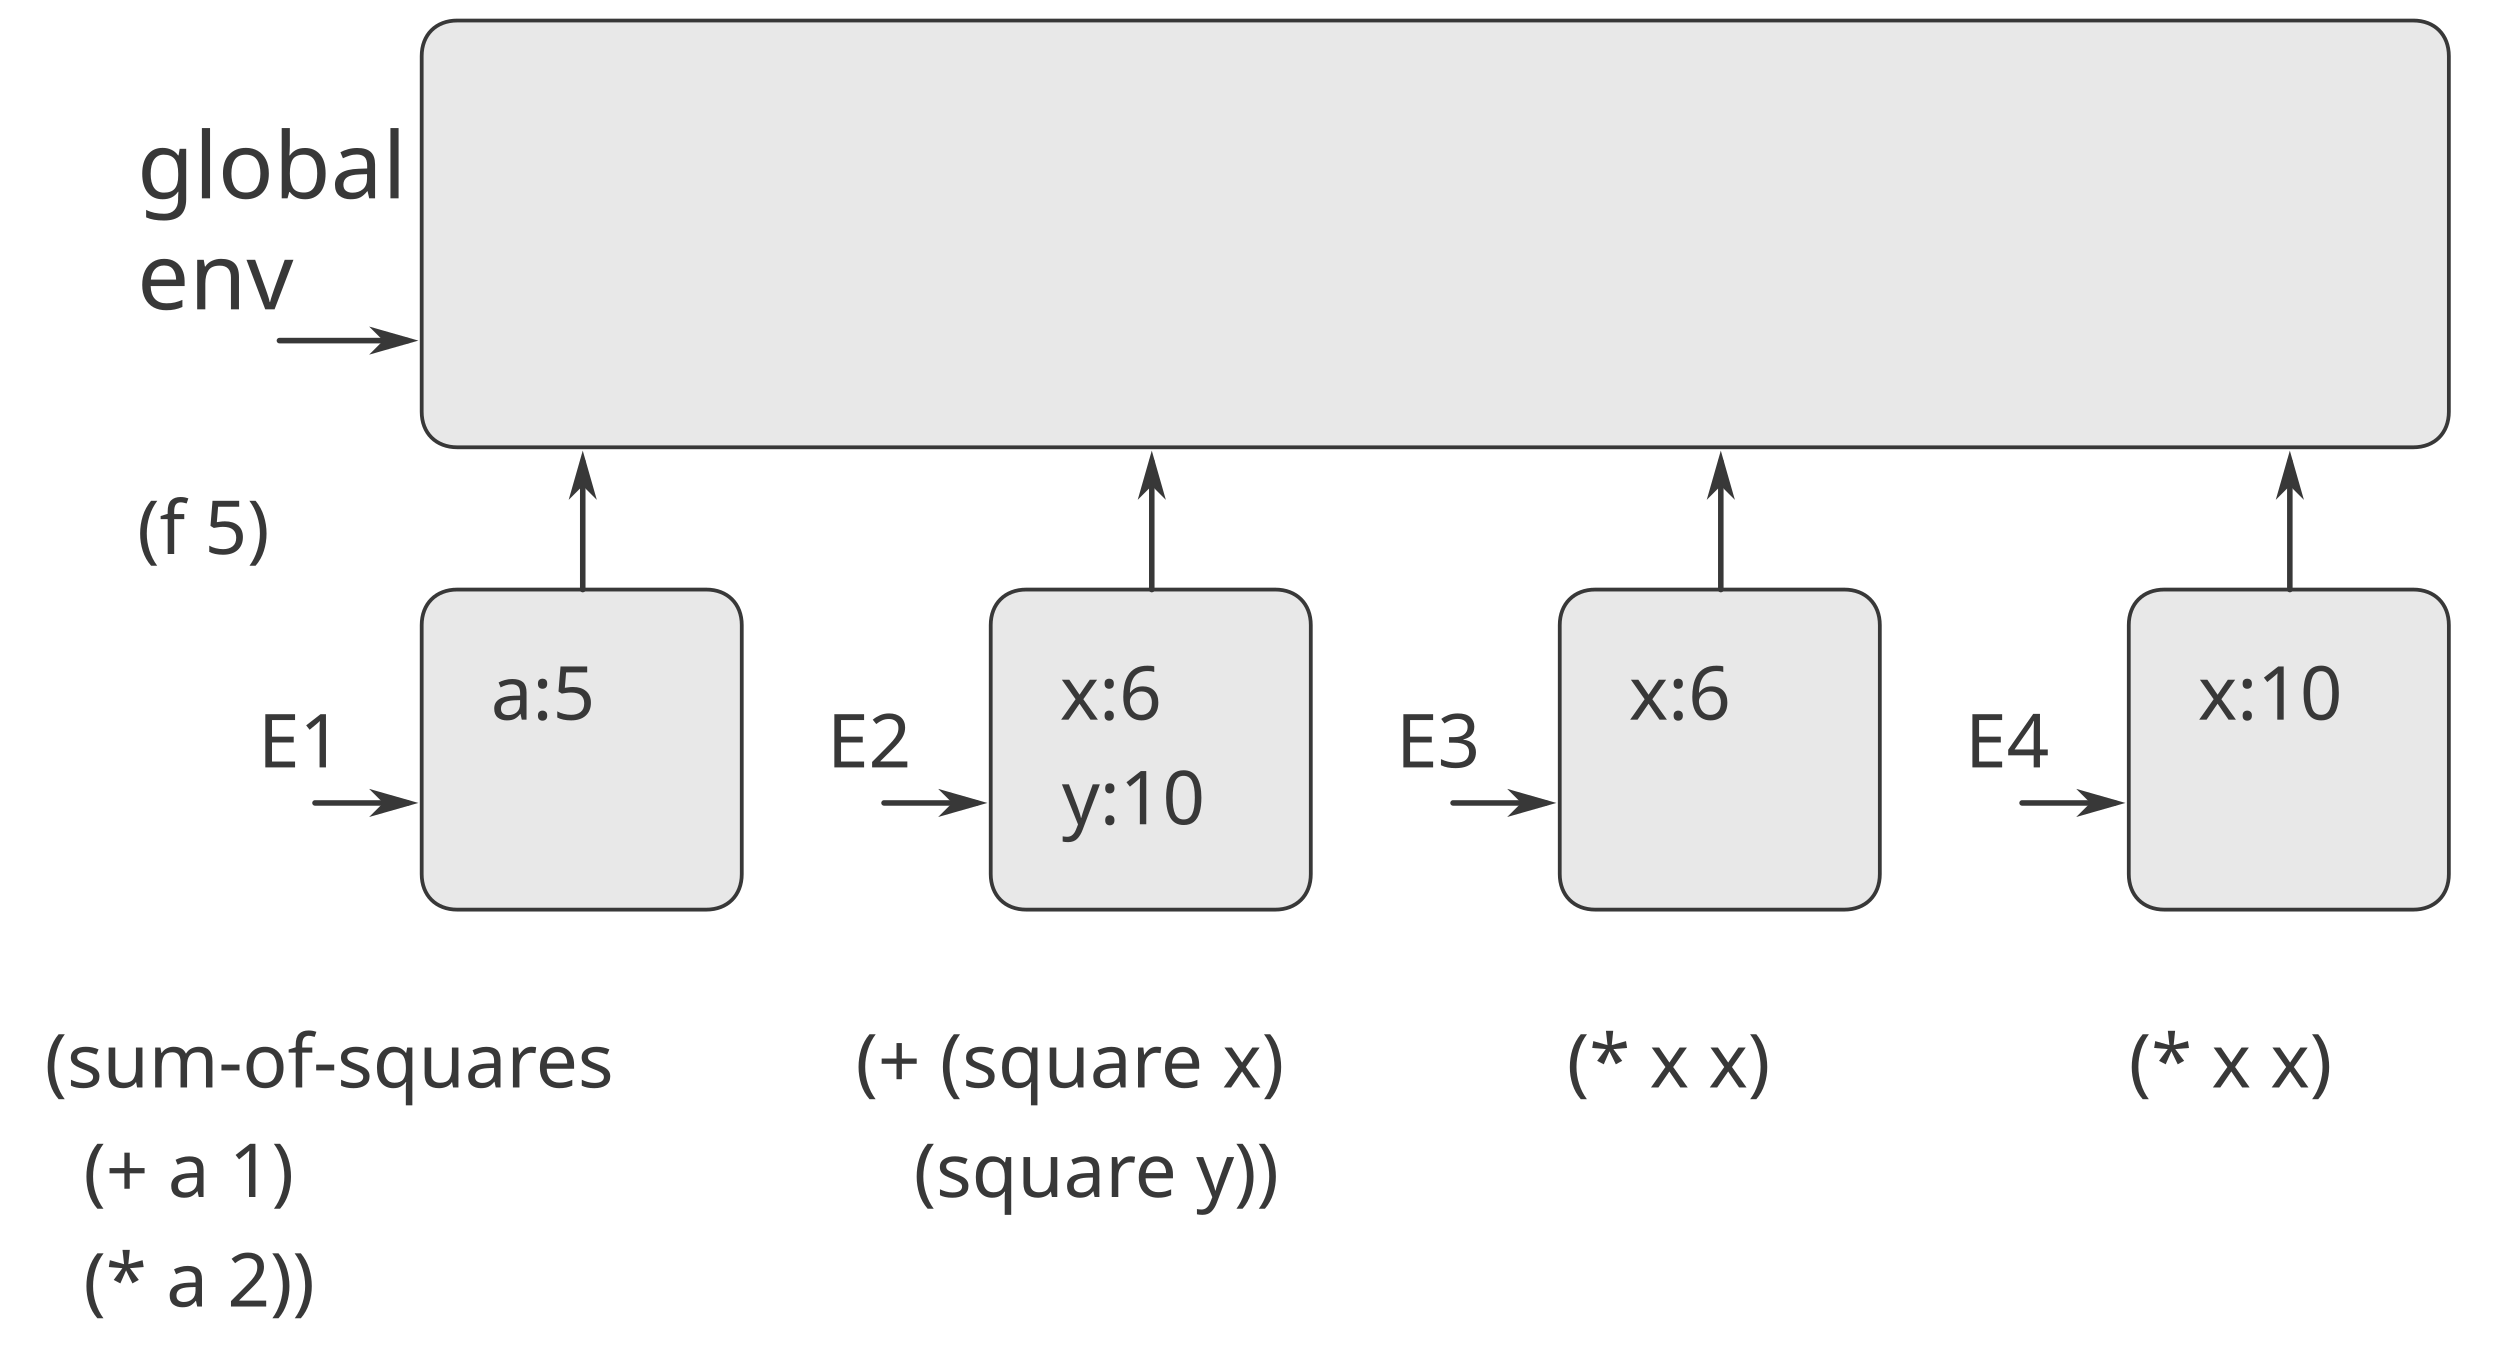
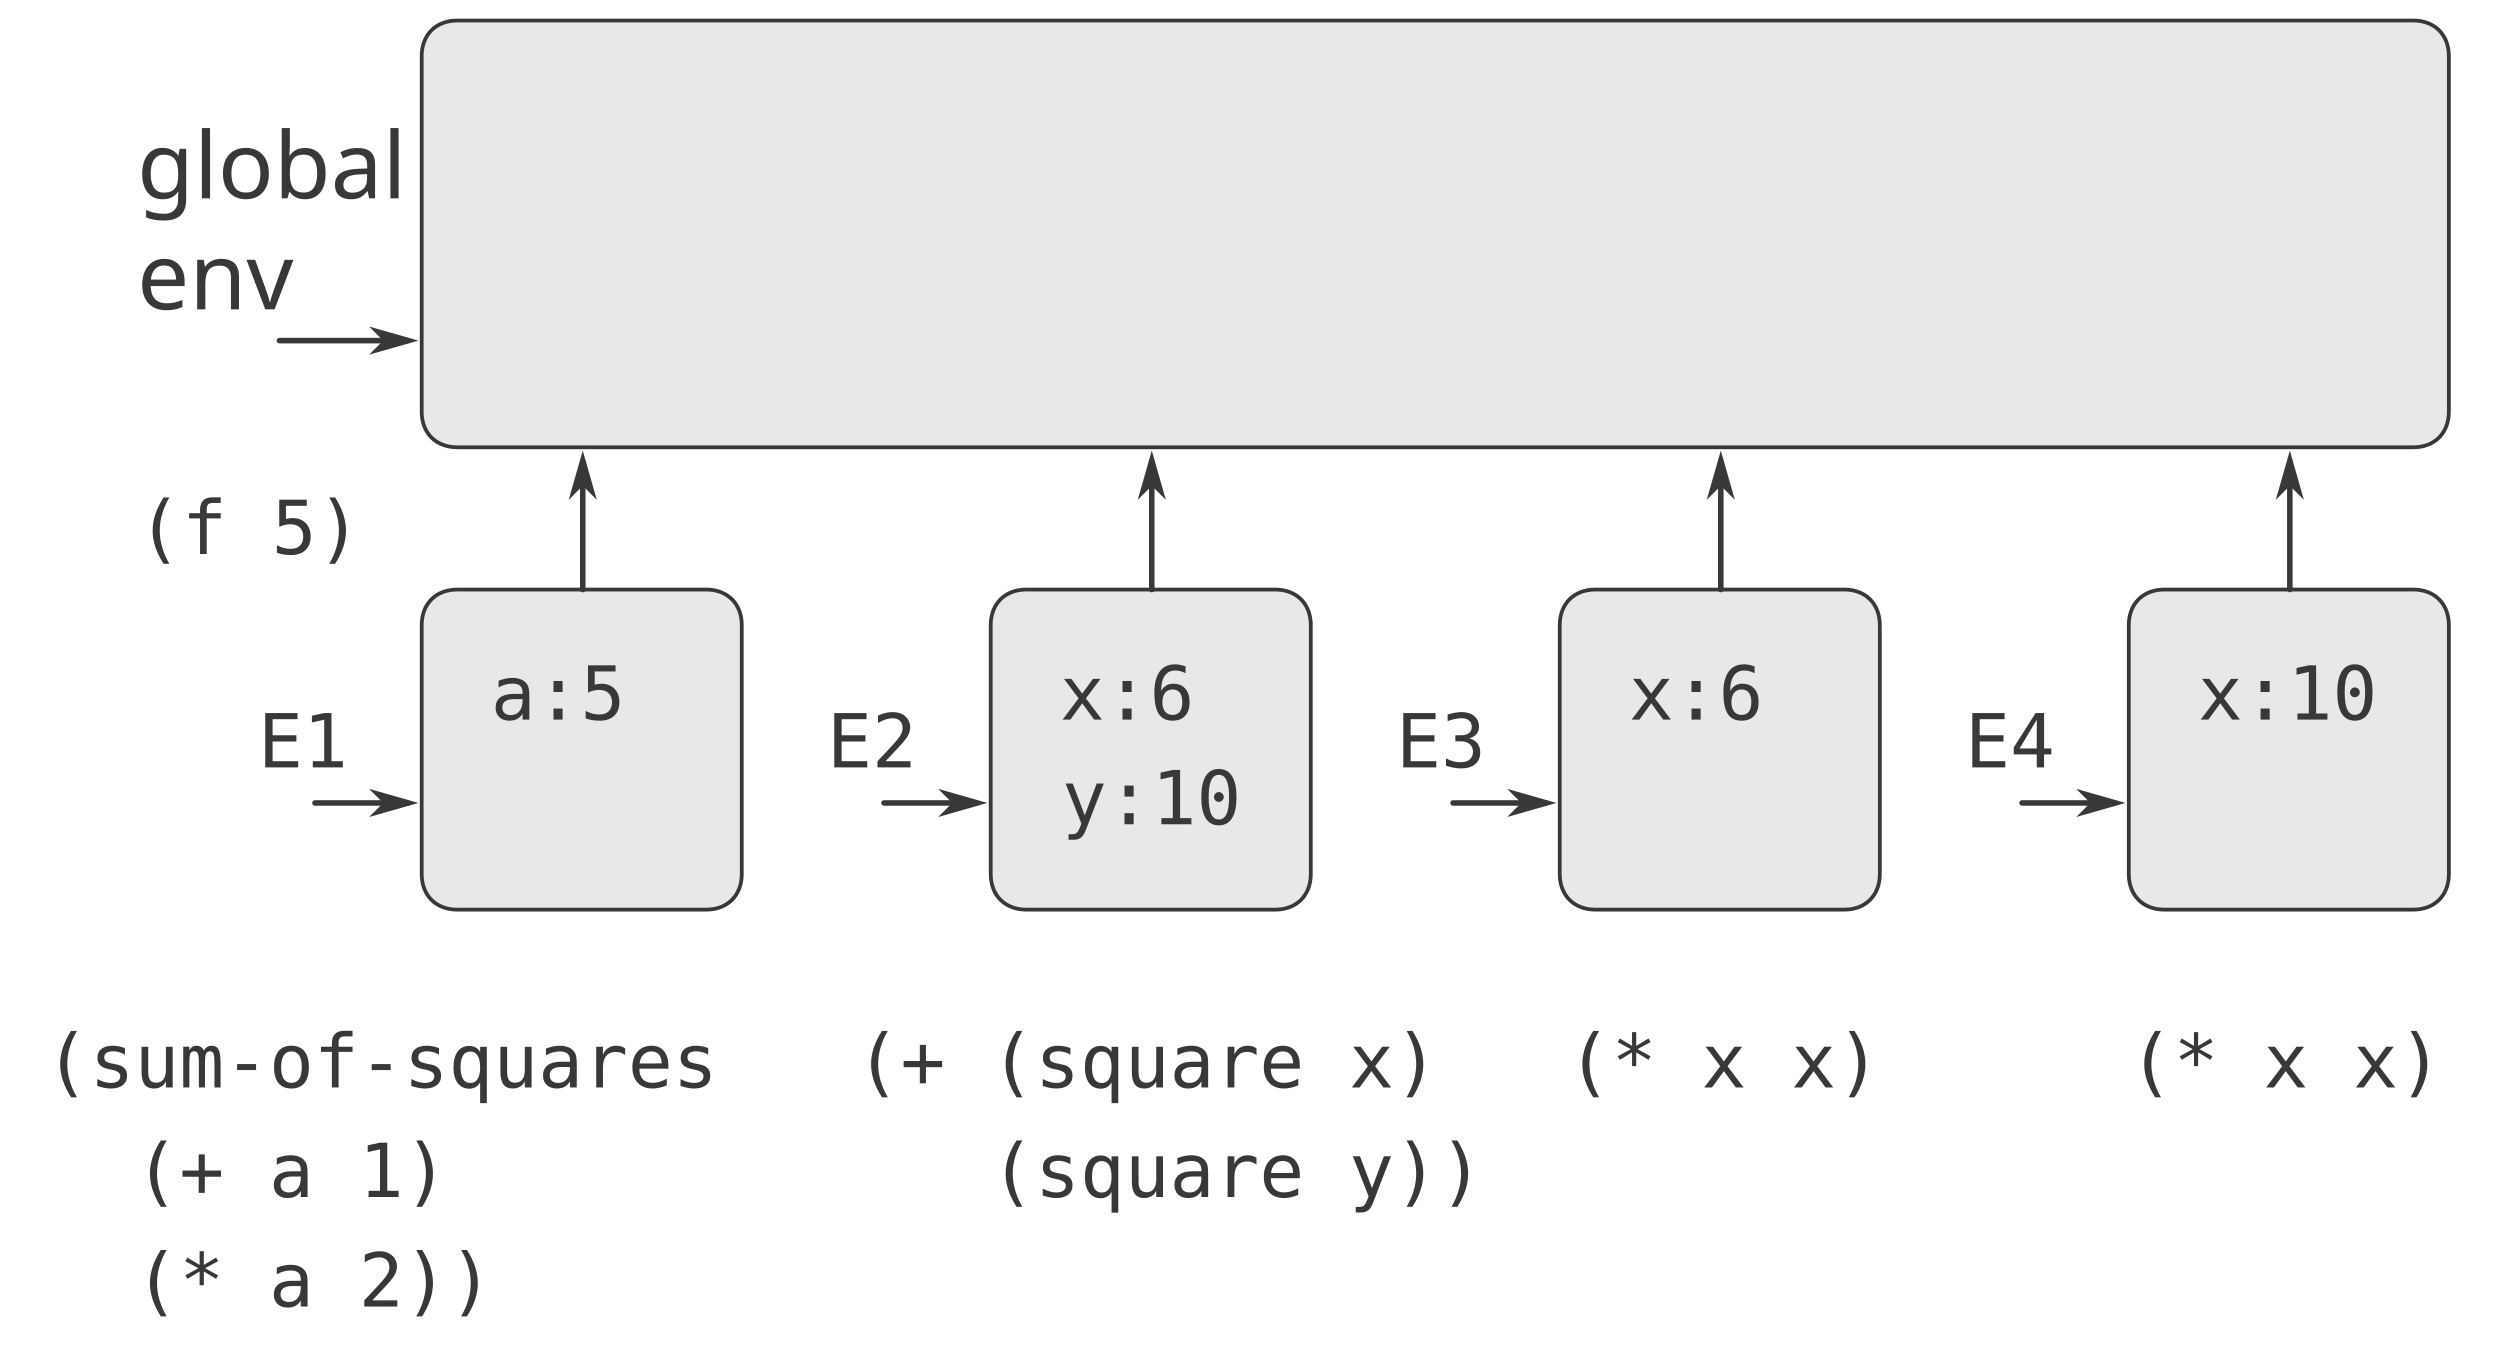
<svg xmlns="http://www.w3.org/2000/svg" preserveAspectRatio="xMinYMin meet" viewBox="0 0 671 361" id="svg3170" version="1.1">
  <defs id="defs3172">
    <marker refX="0" refY="0" orient="auto" id="Arrow1Mend-6" style="overflow:visible">
      <path d="M 0,0 5,-5 -12.5,0 5,5 0,0 z" transform="matrix(-0.4,0,0,-0.4,-4,0)" id="path3809-6-2" style="fill:#383838;fill-rule:evenodd;stroke:#383838;stroke-width:1pt;marker-start:none" />
    </marker>
    <marker refX="0" refY="0" orient="auto" id="marker3973" style="overflow:visible">
      <path d="M 0,0 5,-5 -12.5,0 5,5 0,0 z" transform="matrix(-0.4,0,0,-0.4,-4,0)" id="path3975" style="fill:#383838;fill-rule:evenodd;stroke:#383838;stroke-width:1pt;marker-start:none" />
    </marker>
    <marker refX="0" refY="0" orient="auto" id="marker3977" style="overflow:visible">
      <path d="M 0,0 5,-5 -12.5,0 5,5 0,0 z" transform="matrix(-0.4,0,0,-0.4,-4,0)" id="path3979" style="fill:#383838;fill-rule:evenodd;stroke:#383838;stroke-width:1pt;marker-start:none" />
    </marker>
    <marker refX="0" refY="0" orient="auto" id="marker3981" style="overflow:visible">
      <path d="M 0,0 5,-5 -12.5,0 5,5 0,0 z" transform="matrix(-0.4,0,0,-0.4,-4,0)" id="path3983" style="fill:#383838;fill-rule:evenodd;stroke:#383838;stroke-width:1pt;marker-start:none" />
    </marker>
    <marker refX="0" refY="0" orient="auto" id="Arrow1Mend" style="overflow:visible">
      <path d="M 0,0 5,-5 -12.5,0 5,5 0,0 z" transform="matrix(-0.4,0,0,-0.4,-4,0)" id="path3809" style="fill:#383838;fill-rule:evenodd;stroke:#383838;stroke-width:1pt;marker-start:none" />
    </marker>
    <marker refX="0" refY="0" orient="auto" id="marker3987" style="overflow:visible">
      <path d="M 0,0 5,-5 -12.5,0 5,5 0,0 z" transform="matrix(-0.4,0,0,-0.4,-4,0)" id="path3989" style="fill:#383838;fill-rule:evenodd;stroke:#383838;stroke-width:1pt;marker-start:none" />
    </marker>
    <marker refX="0" refY="0" orient="auto" id="Arrow1Mend-6-9" style="overflow:visible">
      <path d="M 0,0 5,-5 -12.5,0 5,5 0,0 z" transform="matrix(-0.4,0,0,-0.4,-4,0)" id="path3809-6-2-9" style="fill:#383838;fill-rule:evenodd;stroke:#383838;stroke-width:1pt;marker-start:none" />
    </marker>
    <marker refX="0" refY="0" orient="auto" id="marker4149" style="overflow:visible">
      <path d="M 0,0 5,-5 -12.5,0 5,5 0,0 z" transform="matrix(-0.4,0,0,-0.4,-4,0)" id="path4151" style="fill:#383838;fill-rule:evenodd;stroke:#383838;stroke-width:1pt;marker-start:none" />
    </marker>
    <marker refX="0" refY="0" orient="auto" id="Arrow1Mend-6-2" style="overflow:visible">
      <path d="M 0,0 5,-5 -12.5,0 5,5 0,0 z" transform="matrix(-0.4,0,0,-0.4,-4,0)" id="path3809-6-2-5" style="fill:#383838;fill-rule:evenodd;stroke:#383838;stroke-width:1pt;marker-start:none" />
    </marker>
    <marker refX="0" refY="0" orient="auto" id="marker4580" style="overflow:visible">
      <path d="M 0,0 5,-5 -12.5,0 5,5 0,0 z" transform="matrix(-0.4,0,0,-0.4,-4,0)" id="path4582" style="fill:#383838;fill-rule:evenodd;stroke:#383838;stroke-width:1pt;marker-start:none" />
    </marker>
    <marker refX="0" refY="0" orient="auto" id="Arrow1Mend-6-4" style="overflow:visible">
      <path d="M 0,0 5,-5 -12.5,0 5,5 0,0 z" transform="matrix(-0.4,0,0,-0.4,-4,0)" id="path3809-6-2-51" style="fill:#383838;fill-rule:evenodd;stroke:#383838;stroke-width:1pt;marker-start:none" />
    </marker>
    <marker refX="0" refY="0" orient="auto" id="marker4680" style="overflow:visible">
      <path d="M 0,0 5,-5 -12.5,0 5,5 0,0 z" transform="matrix(-0.4,0,0,-0.4,-4,0)" id="path4682" style="fill:#383838;fill-rule:evenodd;stroke:#383838;stroke-width:1pt;marker-start:none" />
    </marker>
  </defs>
  <g transform="translate(-40,-45.46875)" id="layer2" style="display:inline">
    <path d="m 162.727,50.978 525.001,0 c 5.727,0 9.545,3.818 9.545,9.545 l 0,95.455 c 0,5.727 -3.818,9.545 -9.545,9.545 l -525.001,0 c -5.727,0 -9.545,-3.818 -9.545,-9.545 l 0,-95.455 c 0,-5.727 3.818,-9.545 9.545,-9.545 z" id="rect5327" style="fill:#e8e8e8;fill-opacity:1;stroke:#383838;stroke-width:1.015;stroke-linecap:round;stroke-linejoin:round;stroke-miterlimit:4;stroke-opacity:1;stroke-dasharray:none;stroke-dashoffset:0" />
    <path d="m 115,136.887 34.364,0" id="path4451" style="fill:none;stroke:#383838;stroke-width:1.488;stroke-linecap:round;stroke-linejoin:round;stroke-miterlimit:4;stroke-opacity:1;stroke-dasharray:none;marker-end:url(#Arrow1Mend-6)" />
    <path d="m 468.182,203.706 66.818,0 c 5.727,0 9.545,3.818 9.545,9.545 l 0,66.818 c 0,5.727 -3.818,9.545 -9.545,9.545 l -66.818,0 c -5.727,0 -9.545,-3.818 -9.545,-9.545 l 0,-66.818 c 0,-5.727 3.818,-9.545 9.545,-9.545 z" id="rect5327-2" style="fill:#e8e8e8;fill-opacity:1;stroke:#383838;stroke-width:1.015;stroke-linecap:round;stroke-linejoin:round;stroke-miterlimit:4;stroke-opacity:1;stroke-dasharray:none;stroke-dashoffset:0" />
    <path d="m 430.001,260.978 24.818,0" id="path4451-8" style="fill:none;stroke:#383838;stroke-width:1.488;stroke-linecap:round;stroke-linejoin:round;stroke-miterlimit:4;stroke-opacity:1;stroke-dasharray:none;marker-end:url(#Arrow1Mend-6)" />
    <path d="m 501.864,203.706 0,-34.364" id="path4451-8-3" style="fill:none;stroke:#383838;stroke-width:1.488;stroke-linecap:round;stroke-linejoin:round;stroke-miterlimit:4;stroke-opacity:1;stroke-dasharray:none;marker-end:url(#Arrow1Mend-6)" />
    <path d="m 162.727,203.706 66.818,0 c 5.727,0 9.545,3.818 9.545,9.545 l 0,66.818 c 0,5.727 -3.818,9.545 -9.545,9.545 l -66.818,0 c -5.727,0 -9.545,-3.818 -9.545,-9.545 l 0,-66.818 c 0,-5.727 3.818,-9.545 9.545,-9.545 z" id="rect5327-2-7" style="fill:#e8e8e8;fill-opacity:1;stroke:#383838;stroke-width:1.015;stroke-linecap:round;stroke-linejoin:round;stroke-miterlimit:4;stroke-opacity:1;stroke-dasharray:none;stroke-dashoffset:0" />
    <path d="m 124.546,260.978 24.818,0" id="path4451-8-5" style="fill:none;stroke:#383838;stroke-width:1.488;stroke-linecap:round;stroke-linejoin:round;stroke-miterlimit:4;stroke-opacity:1;stroke-dasharray:none;marker-end:url(#Arrow1Mend-6)" />
    <path d="m 196.409,203.706 0,-34.364" id="path4451-8-3-5" style="fill:none;stroke:#383838;stroke-width:1.488;stroke-linecap:round;stroke-linejoin:round;stroke-miterlimit:4;stroke-opacity:1;stroke-dasharray:none;marker-end:url(#Arrow1Mend-6)" />
    <path d="m 315.455,203.706 66.818,0 c 5.727,0 9.545,3.818 9.545,9.545 l 0,66.818 c 0,5.727 -3.818,9.545 -9.545,9.545 l -66.818,0 c -5.727,0 -9.545,-3.818 -9.545,-9.545 l 0,-66.818 c 0,-5.727 3.818,-9.545 9.545,-9.545 z" id="rect5327-2-9" style="fill:#e8e8e8;fill-opacity:1;stroke:#383838;stroke-width:1.015;stroke-linecap:round;stroke-linejoin:round;stroke-miterlimit:4;stroke-opacity:1;stroke-dasharray:none;stroke-dashoffset:0" />
    <path d="m 277.273,260.978 24.818,0" id="path4451-8-9" style="fill:none;stroke:#383838;stroke-width:1.488;stroke-linecap:round;stroke-linejoin:round;stroke-miterlimit:4;stroke-opacity:1;stroke-dasharray:none;marker-end:url(#Arrow1Mend-6)" />
    <path d="m 349.137,203.706 0,-34.364" id="path4451-8-3-57" style="fill:none;stroke:#383838;stroke-width:1.488;stroke-linecap:round;stroke-linejoin:round;stroke-miterlimit:4;stroke-opacity:1;stroke-dasharray:none;marker-end:url(#Arrow1Mend-6)" />
    <path d="m 620.91,203.706 66.818,0 c 5.727,0 9.545,3.818 9.545,9.545 l 0,66.818 c 0,5.727 -3.818,9.545 -9.545,9.545 l -66.818,0 c -5.727,0 -9.545,-3.818 -9.545,-9.545 l 0,-66.818 c 0,-5.727 3.818,-9.545 9.545,-9.545 z" id="rect5327-2-6" style="fill:#e8e8e8;fill-opacity:1;stroke:#383838;stroke-width:1.015;stroke-linecap:round;stroke-linejoin:round;stroke-miterlimit:4;stroke-opacity:1;stroke-dasharray:none;stroke-dashoffset:0" />
    <path d="m 582.728,260.978 24.818,0" id="path4451-8-34" style="fill:none;stroke:#383838;stroke-width:1.488;stroke-linecap:round;stroke-linejoin:round;stroke-miterlimit:4;stroke-opacity:1;stroke-dasharray:none;marker-end:url(#Arrow1Mend-6)" />
    <path d="m 654.592,203.706 0,-34.364" id="path4451-8-3-3" style="fill:none;stroke:#383838;stroke-width:1.488;stroke-linecap:round;stroke-linejoin:round;stroke-miterlimit:4;stroke-opacity:1;stroke-dasharray:none;marker-end:url(#Arrow1Mend-6)" />
  </g>
  <g transform="translate(-40,-45.46875)" id="layer3" style="display:inline">
-     <text x="611.364" y="337.342" id="text6293-5" xml:space="preserve" style="font-size:20px;font-style:normal;font-variant:normal;font-weight:normal;font-stretch:normal;text-align:start;line-height:125%;letter-spacing:0px;word-spacing:0px;text-anchor:start;fill:#383838;fill-opacity:1;stroke:none;font-family:Droid Sans Mono;-inkscape-font-specification:Droid Sans Mono">
+     <text x="611.364" y="337.342" id="text6293-5" xml:space="preserve" style="font-size:20px;font-style:normal;font-variant:normal;font-weight:normal;font-stretch:normal;text-align:start;line-height:125%;letter-spacing:0px;word-spacing:0px;text-anchor:start;fill:#383838;fill-opacity:1;stroke:none;font-family:Inconsolata;-inkscape-font-specification:Inconsolata">
      <tspan x="611.364" y="337.342" dy="0 0 0" id="tspan6295-8">(* x x)</tspan>
    </text>
-     <text x="629.908" y="238.621" id="text6297-4" xml:space="preserve" style="font-size:20px;font-style:normal;font-variant:normal;font-weight:normal;font-stretch:normal;text-align:start;line-height:125%;letter-spacing:0px;word-spacing:0px;text-anchor:start;fill:#383838;fill-opacity:1;stroke:none;font-family:Droid Sans Mono;-inkscape-font-specification:Droid Sans Mono">
+     <text x="629.908" y="238.621" id="text6297-4" xml:space="preserve" style="font-size:20px;font-style:normal;font-variant:normal;font-weight:normal;font-stretch:normal;text-align:start;line-height:125%;letter-spacing:0px;word-spacing:0px;text-anchor:start;fill:#383838;fill-opacity:1;stroke:none;font-family:Inconsolata;-inkscape-font-specification:Inconsolata">
      <tspan x="629.908" y="238.621" id="tspan6299-6">x:10</tspan>
    </text>
-     <text x="567.455" y="251.433" id="text6301-1" xml:space="preserve" style="font-size:20px;font-style:normal;font-variant:normal;font-weight:normal;font-stretch:normal;text-align:start;line-height:125%;letter-spacing:0px;word-spacing:0px;text-anchor:start;fill:#383838;fill-opacity:1;stroke:none;font-family:Droid Sans Mono;-inkscape-font-specification:Droid Sans Mono">
+     <text x="567.455" y="251.433" id="text6301-1" xml:space="preserve" style="font-size:20px;font-style:normal;font-variant:normal;font-weight:normal;font-stretch:normal;text-align:start;line-height:125%;letter-spacing:0px;word-spacing:0px;text-anchor:start;fill:#383838;fill-opacity:1;stroke:none;font-family:Inconsolata;-inkscape-font-specification:Inconsolata">
      <tspan x="567.455" y="251.433" id="tspan6303-99">E4</tspan>
    </text>
-     <text x="460.546" y="337.342" id="text6293" xml:space="preserve" style="font-size:20px;font-style:normal;font-variant:normal;font-weight:normal;font-stretch:normal;text-align:start;line-height:125%;letter-spacing:0px;word-spacing:0px;text-anchor:start;fill:#383838;fill-opacity:1;stroke:none;font-family:Droid Sans Mono;-inkscape-font-specification:Droid Sans Mono">
+     <text x="460.546" y="337.342" id="text6293" xml:space="preserve" style="font-size:20px;font-style:normal;font-variant:normal;font-weight:normal;font-stretch:normal;text-align:start;line-height:125%;letter-spacing:0px;word-spacing:0px;text-anchor:start;fill:#383838;fill-opacity:1;stroke:none;font-family:Inconsolata;-inkscape-font-specification:Inconsolata">
      <tspan x="460.546" y="337.342" dy="0 0 0" id="tspan6295">(* x x)</tspan>
    </text>
-     <text x="477.181" y="238.621" id="text6297" xml:space="preserve" style="font-size:20px;font-style:normal;font-variant:normal;font-weight:normal;font-stretch:normal;text-align:start;line-height:125%;letter-spacing:0px;word-spacing:0px;text-anchor:start;fill:#383838;fill-opacity:1;stroke:none;font-family:Droid Sans Mono;-inkscape-font-specification:Droid Sans Mono">
+     <text x="477.181" y="238.621" id="text6297" xml:space="preserve" style="font-size:20px;font-style:normal;font-variant:normal;font-weight:normal;font-stretch:normal;text-align:start;line-height:125%;letter-spacing:0px;word-spacing:0px;text-anchor:start;fill:#383838;fill-opacity:1;stroke:none;font-family:Inconsolata;-inkscape-font-specification:Inconsolata">
      <tspan x="477.181" y="238.621" id="tspan6299">x:6</tspan>
    </text>
-     <text x="414.728" y="251.433" id="text6301" xml:space="preserve" style="font-size:20px;font-style:normal;font-variant:normal;font-weight:normal;font-stretch:normal;text-align:start;line-height:125%;letter-spacing:0px;word-spacing:0px;text-anchor:start;fill:#383838;fill-opacity:1;stroke:none;font-family:Droid Sans Mono;-inkscape-font-specification:Droid Sans Mono">
+     <text x="414.728" y="251.433" id="text6301" xml:space="preserve" style="font-size:20px;font-style:normal;font-variant:normal;font-weight:normal;font-stretch:normal;text-align:start;line-height:125%;letter-spacing:0px;word-spacing:0px;text-anchor:start;fill:#383838;fill-opacity:1;stroke:none;font-family:Inconsolata;-inkscape-font-specification:Inconsolata">
      <tspan x="414.728" y="251.433" id="tspan6303">E3</tspan>
    </text>
-     <text x="269.637" y="337.342" id="text6293-6" xml:space="preserve" style="font-size:20px;font-style:normal;font-variant:normal;font-weight:normal;font-stretch:normal;text-align:start;line-height:140%;letter-spacing:0px;word-spacing:0px;text-anchor:start;fill:#383838;fill-opacity:1;stroke:none;font-family:Droid Sans Mono;-inkscape-font-specification:Droid Sans Mono">
+     <text x="269.637" y="337.342" id="text6293-6" xml:space="preserve" style="font-size:20px;font-style:normal;font-variant:normal;font-weight:normal;font-stretch:normal;text-align:start;line-height:140%;letter-spacing:0px;word-spacing:0px;text-anchor:start;fill:#383838;fill-opacity:1;stroke:none;font-family:Inconsolata;-inkscape-font-specification:Inconsolata">
      <tspan x="269.637" y="337.342" dy="0" id="tspan6295-6" xml:space="preserve">(+ (square x)</tspan>
      <tspan x="269.637" y="366.742" dy="0 0 0 0 0 0 0 0 0 0 0 0 0 0 0" id="tspan4730" xml:space="preserve">   (square y))</tspan>
    </text>
-     <text x="324.453" y="238.621" id="text6297-1" xml:space="preserve" style="font-size:20px;font-style:normal;font-variant:normal;font-weight:normal;font-stretch:normal;text-align:start;line-height:125%;letter-spacing:0px;word-spacing:0px;text-anchor:start;fill:#383838;fill-opacity:1;stroke:none;font-family:Droid Sans Mono;-inkscape-font-specification:Droid Sans Mono">
+     <text x="324.453" y="238.621" id="text6297-1" xml:space="preserve" style="font-size:20px;font-style:normal;font-variant:normal;font-weight:normal;font-stretch:normal;text-align:start;line-height:125%;letter-spacing:0px;word-spacing:0px;text-anchor:start;fill:#383838;fill-opacity:1;stroke:none;font-family:Inconsolata;-inkscape-font-specification:Inconsolata">
      <tspan x="324.453" y="238.621" id="tspan6299-83">x:6</tspan>
    </text>
-     <text x="325" y="266.706" id="text6297-5-2" xml:space="preserve" style="font-size:20px;font-style:normal;font-variant:normal;font-weight:normal;font-stretch:normal;text-align:start;line-height:125%;letter-spacing:0px;word-spacing:0px;text-anchor:start;fill:#383838;fill-opacity:1;stroke:none;font-family:Droid Sans Mono;-inkscape-font-specification:Droid Sans Mono">
+     <text x="325" y="266.706" id="text6297-5-2" xml:space="preserve" style="font-size:20px;font-style:normal;font-variant:normal;font-weight:normal;font-stretch:normal;text-align:start;line-height:125%;letter-spacing:0px;word-spacing:0px;text-anchor:start;fill:#383838;fill-opacity:1;stroke:none;font-family:Inconsolata;-inkscape-font-specification:Inconsolata">
      <tspan x="325" y="266.706" id="tspan6299-9-9">y:10</tspan>
    </text>
-     <text x="262" y="251.433" id="text6301-5" xml:space="preserve" style="font-size:20px;font-style:normal;font-variant:normal;font-weight:normal;font-stretch:normal;text-align:start;line-height:125%;letter-spacing:0px;word-spacing:0px;text-anchor:start;fill:#383838;fill-opacity:1;stroke:none;font-family:Droid Sans Mono;-inkscape-font-specification:Droid Sans Mono">
+     <text x="262" y="251.433" id="text6301-5" xml:space="preserve" style="font-size:20px;font-style:normal;font-variant:normal;font-weight:normal;font-stretch:normal;text-align:start;line-height:125%;letter-spacing:0px;word-spacing:0px;text-anchor:start;fill:#383838;fill-opacity:1;stroke:none;font-family:Inconsolata;-inkscape-font-specification:Inconsolata">
      <tspan x="262" y="251.433" id="tspan6303-9">E2</tspan>
    </text>
-     <text x="52" y="337.342" id="text6293-4" xml:space="preserve" style="font-size:20px;font-style:normal;font-variant:normal;font-weight:normal;font-stretch:normal;text-align:start;line-height:140%;letter-spacing:0px;word-spacing:0px;text-anchor:start;fill:#383838;fill-opacity:1;stroke:none;font-family:Droid Sans Mono;-inkscape-font-specification:Droid Sans Mono">
+     <text x="52" y="337.342" id="text6293-4" xml:space="preserve" style="font-size:20px;font-style:normal;font-variant:normal;font-weight:normal;font-stretch:normal;text-align:start;line-height:140%;letter-spacing:0px;word-spacing:0px;text-anchor:start;fill:#383838;fill-opacity:1;stroke:none;font-family:Inconsolata;-inkscape-font-specification:Inconsolata">
      <tspan x="52" y="337.342" id="tspan6295-2" xml:space="preserve">(sum-of-squares</tspan>
      <tspan x="52" y="366.742" id="tspan4564" xml:space="preserve">  (+ a 1)</tspan>
      <tspan x="52" y="396.142" dy="0 0 0 0 0" id="tspan4566" xml:space="preserve">  (* a 2))</tspan>
    </text>
-     <text x="171.726" y="238.621" id="text6297-9" xml:space="preserve" style="font-size:20px;font-style:normal;font-variant:normal;font-weight:normal;font-stretch:normal;text-align:start;line-height:125%;letter-spacing:0px;word-spacing:0px;text-anchor:start;fill:#383838;fill-opacity:1;stroke:none;font-family:Droid Sans Mono;-inkscape-font-specification:Droid Sans Mono">
+     <text x="171.726" y="238.621" id="text6297-9" xml:space="preserve" style="font-size:20px;font-style:normal;font-variant:normal;font-weight:normal;font-stretch:normal;text-align:start;line-height:125%;letter-spacing:0px;word-spacing:0px;text-anchor:start;fill:#383838;fill-opacity:1;stroke:none;font-family:Inconsolata;-inkscape-font-specification:Inconsolata">
      <tspan x="171.726" y="238.621" id="tspan6299-8">a:5</tspan>
    </text>
-     <text x="109.273" y="251.433" id="text6301-2" xml:space="preserve" style="font-size:20px;font-style:normal;font-variant:normal;font-weight:normal;font-stretch:normal;text-align:start;line-height:125%;letter-spacing:0px;word-spacing:0px;text-anchor:start;fill:#383838;fill-opacity:1;stroke:none;font-family:Droid Sans Mono;-inkscape-font-specification:Droid Sans Mono">
+     <text x="109.273" y="251.433" id="text6301-2" xml:space="preserve" style="font-size:20px;font-style:normal;font-variant:normal;font-weight:normal;font-stretch:normal;text-align:start;line-height:125%;letter-spacing:0px;word-spacing:0px;text-anchor:start;fill:#383838;fill-opacity:1;stroke:none;font-family:Inconsolata;-inkscape-font-specification:Inconsolata">
      <tspan x="109.273" y="251.433" id="tspan6303-1">E1</tspan>
    </text>
-     <text x="76.818" y="194.16" id="text5485" xml:space="preserve" style="font-size:20px;font-style:normal;font-variant:normal;font-weight:normal;font-stretch:normal;text-align:start;line-height:125%;letter-spacing:0px;word-spacing:0px;text-anchor:start;fill:#383838;fill-opacity:1;stroke:none;font-family:Droid Sans Mono;-inkscape-font-specification:Droid Sans Mono">
+     <text x="76.818" y="194.16" id="text5485" xml:space="preserve" style="font-size:20px;font-style:normal;font-variant:normal;font-weight:normal;font-stretch:normal;text-align:start;line-height:125%;letter-spacing:0px;word-spacing:0px;text-anchor:start;fill:#383838;fill-opacity:1;stroke:none;font-family:Inconsolata;-inkscape-font-specification:Inconsolata">
      <tspan x="76.818" y="194.16" dy="0 0 0 0 0" id="tspan5589">(f 5)</tspan>
    </text>
-     <text x="76.818" y="98.705" id="text5477" xml:space="preserve" style="font-size:20px;font-style:normal;font-variant:normal;font-weight:normal;font-stretch:normal;text-align:start;line-height:120%;letter-spacing:0px;word-spacing:0px;text-anchor:start;fill:#383838;fill-opacity:1;stroke:none;font-family:Droid Sans Mono;-inkscape-font-specification:Droid Sans Mono">
-       <tspan x="76.818" y="98.705" id="tspan5479" style="font-size:24.818px;font-style:normal;font-variant:normal;font-weight:normal;font-stretch:normal;line-height:120%;font-family:Droid Serif;-inkscape-font-specification:Droid Serif">global</tspan>
-       <tspan x="76.818" y="128.487" id="tspan5507" style="font-size:24.818px;font-style:normal;font-variant:normal;font-weight:normal;font-stretch:normal;line-height:120%;font-family:Droid Serif;-inkscape-font-specification:Droid Serif">env</tspan>
+     <text x="76.818" y="98.705" id="text5477" xml:space="preserve" style="font-size:20px;font-style:normal;font-variant:normal;font-weight:normal;font-stretch:normal;text-align:start;line-height:120%;letter-spacing:0px;word-spacing:0px;text-anchor:start;fill:#383838;fill-opacity:1;stroke:none;font-family:Inconsolata;-inkscape-font-specification:Inconsolata">
+       <tspan x="76.818" y="98.705" id="tspan5479" style="font-size:24.818px;font-style:normal;font-variant:normal;font-weight:normal;font-stretch:normal;line-height:120%;font-family:Linux Biolinum O;-inkscape-font-specification:Linux Biolinum O">global</tspan>
+       <tspan x="76.818" y="128.487" id="tspan5507" style="font-size:24.818px;font-style:normal;font-variant:normal;font-weight:normal;font-stretch:normal;line-height:120%;font-family:Linux Biolinum O;-inkscape-font-specification:Linux Biolinum O">env</tspan>
    </text>
  </g>
</svg>
